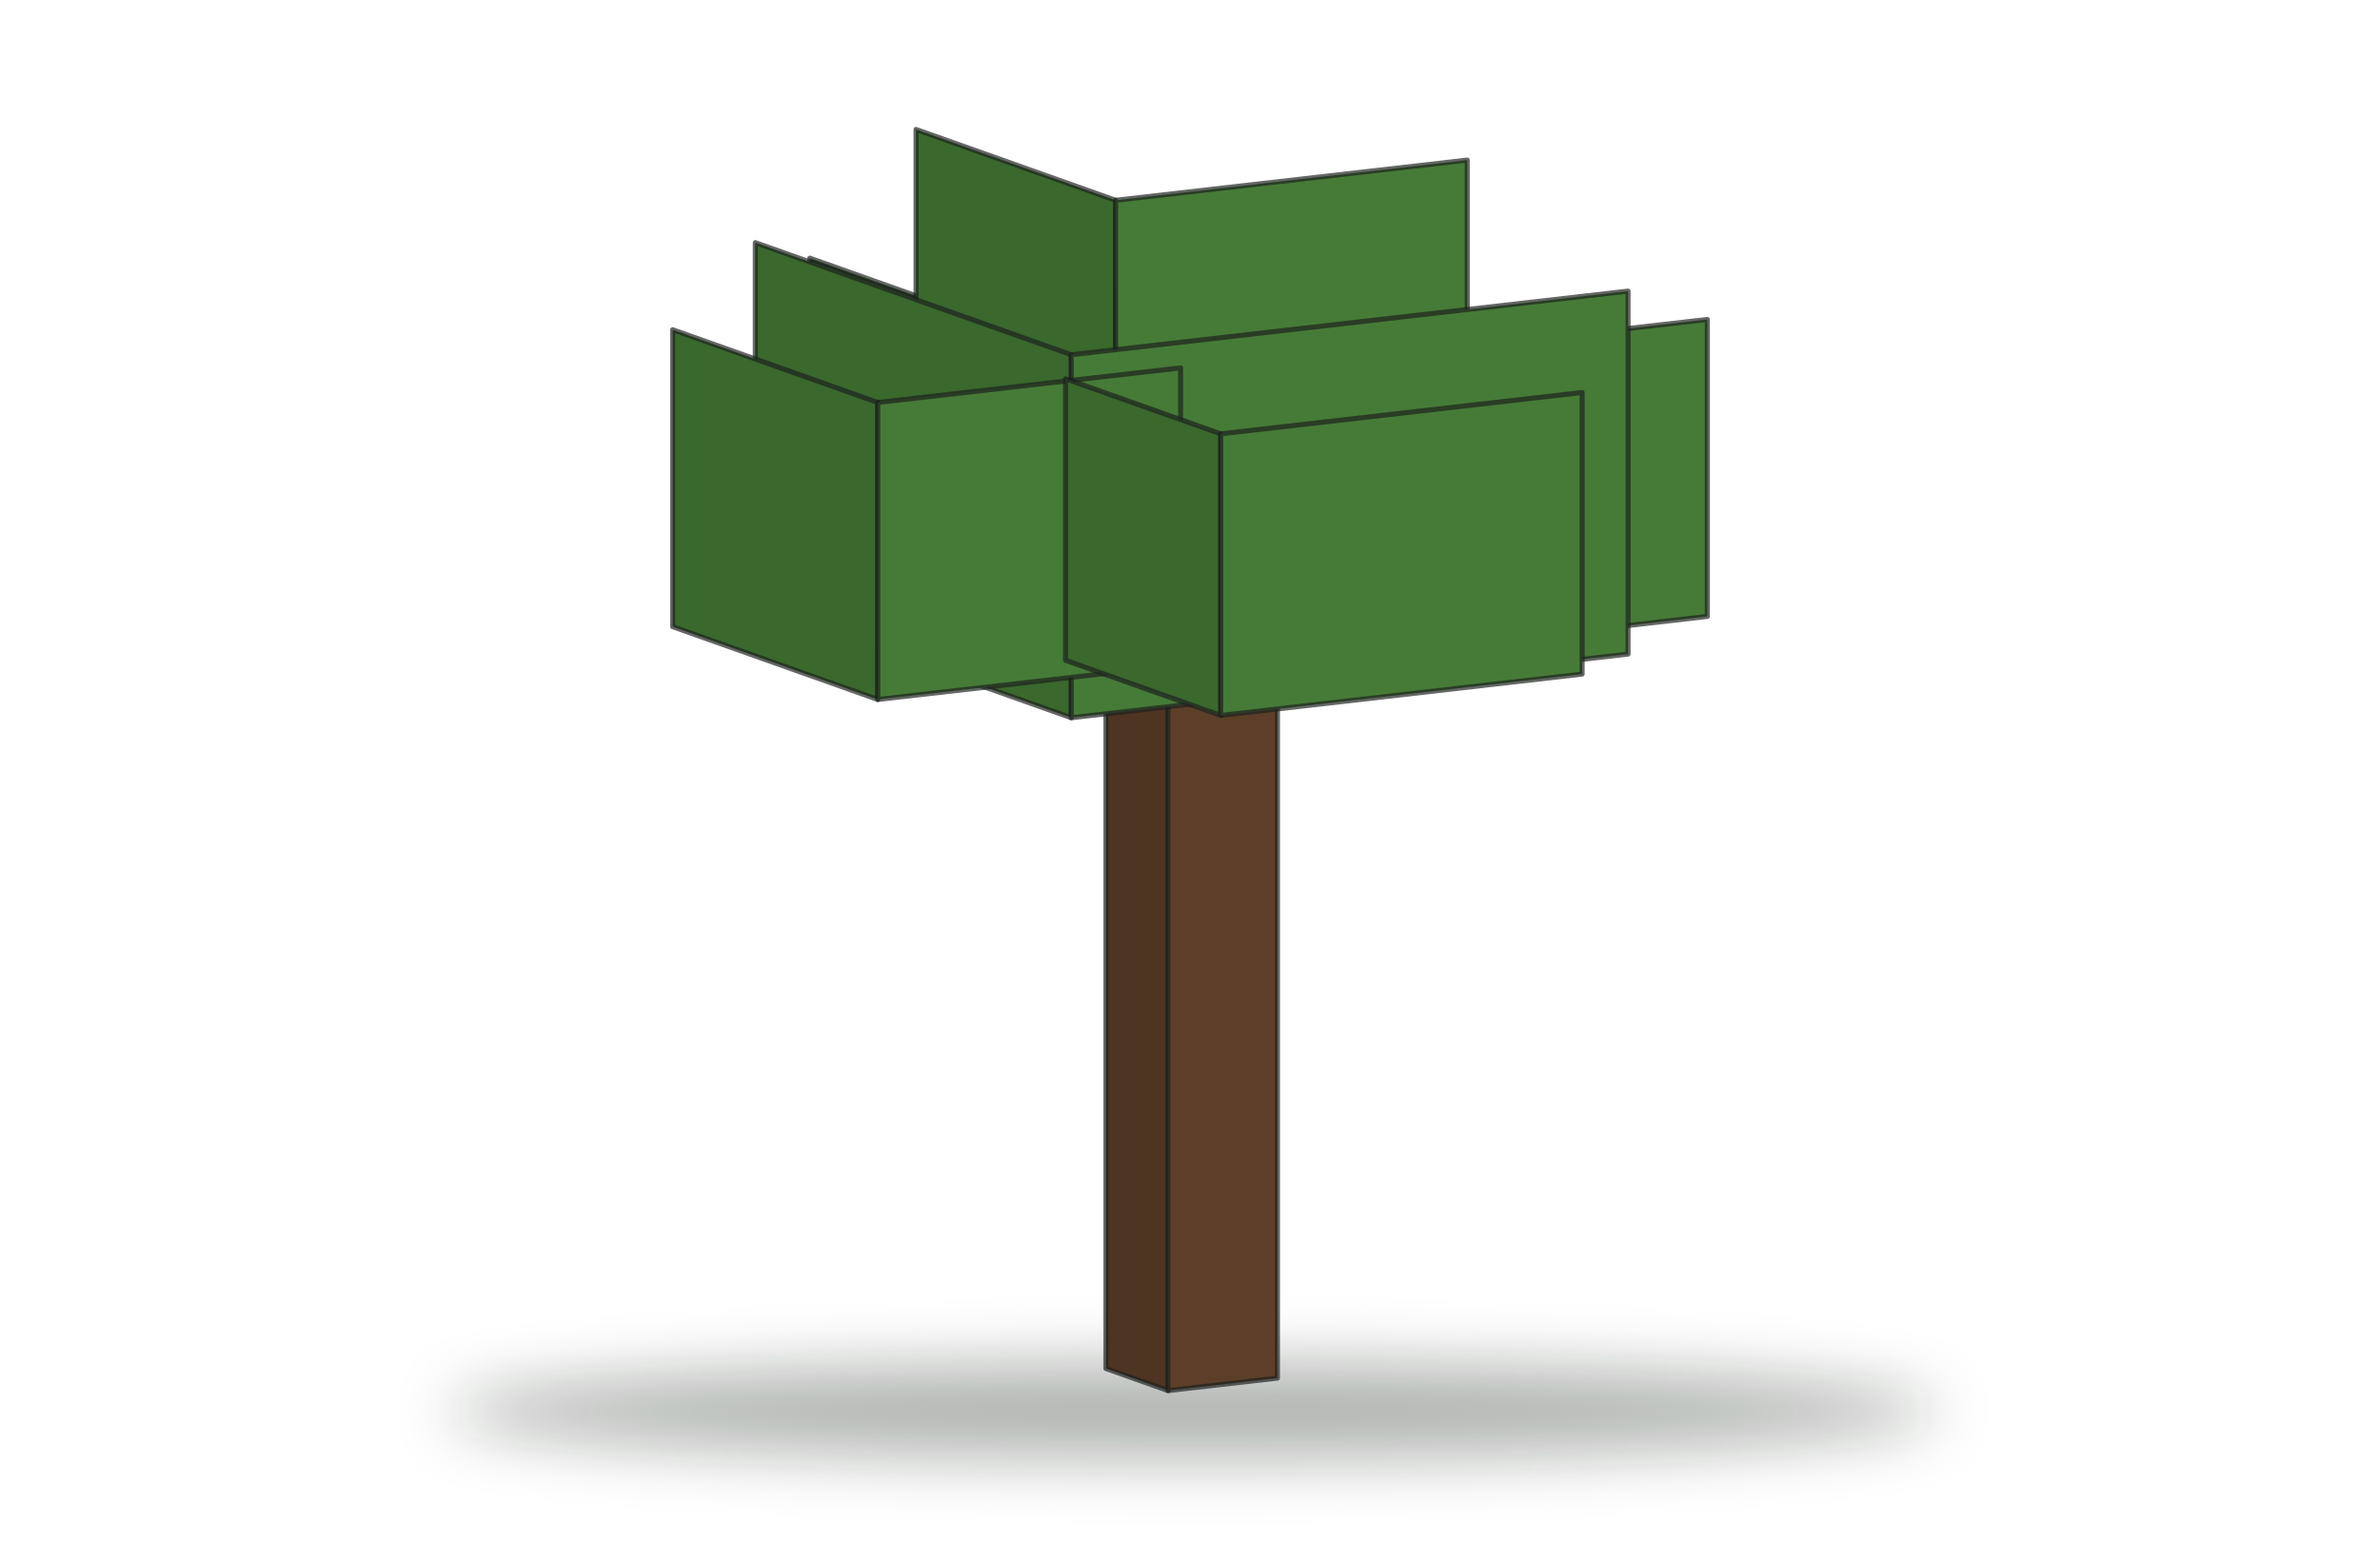
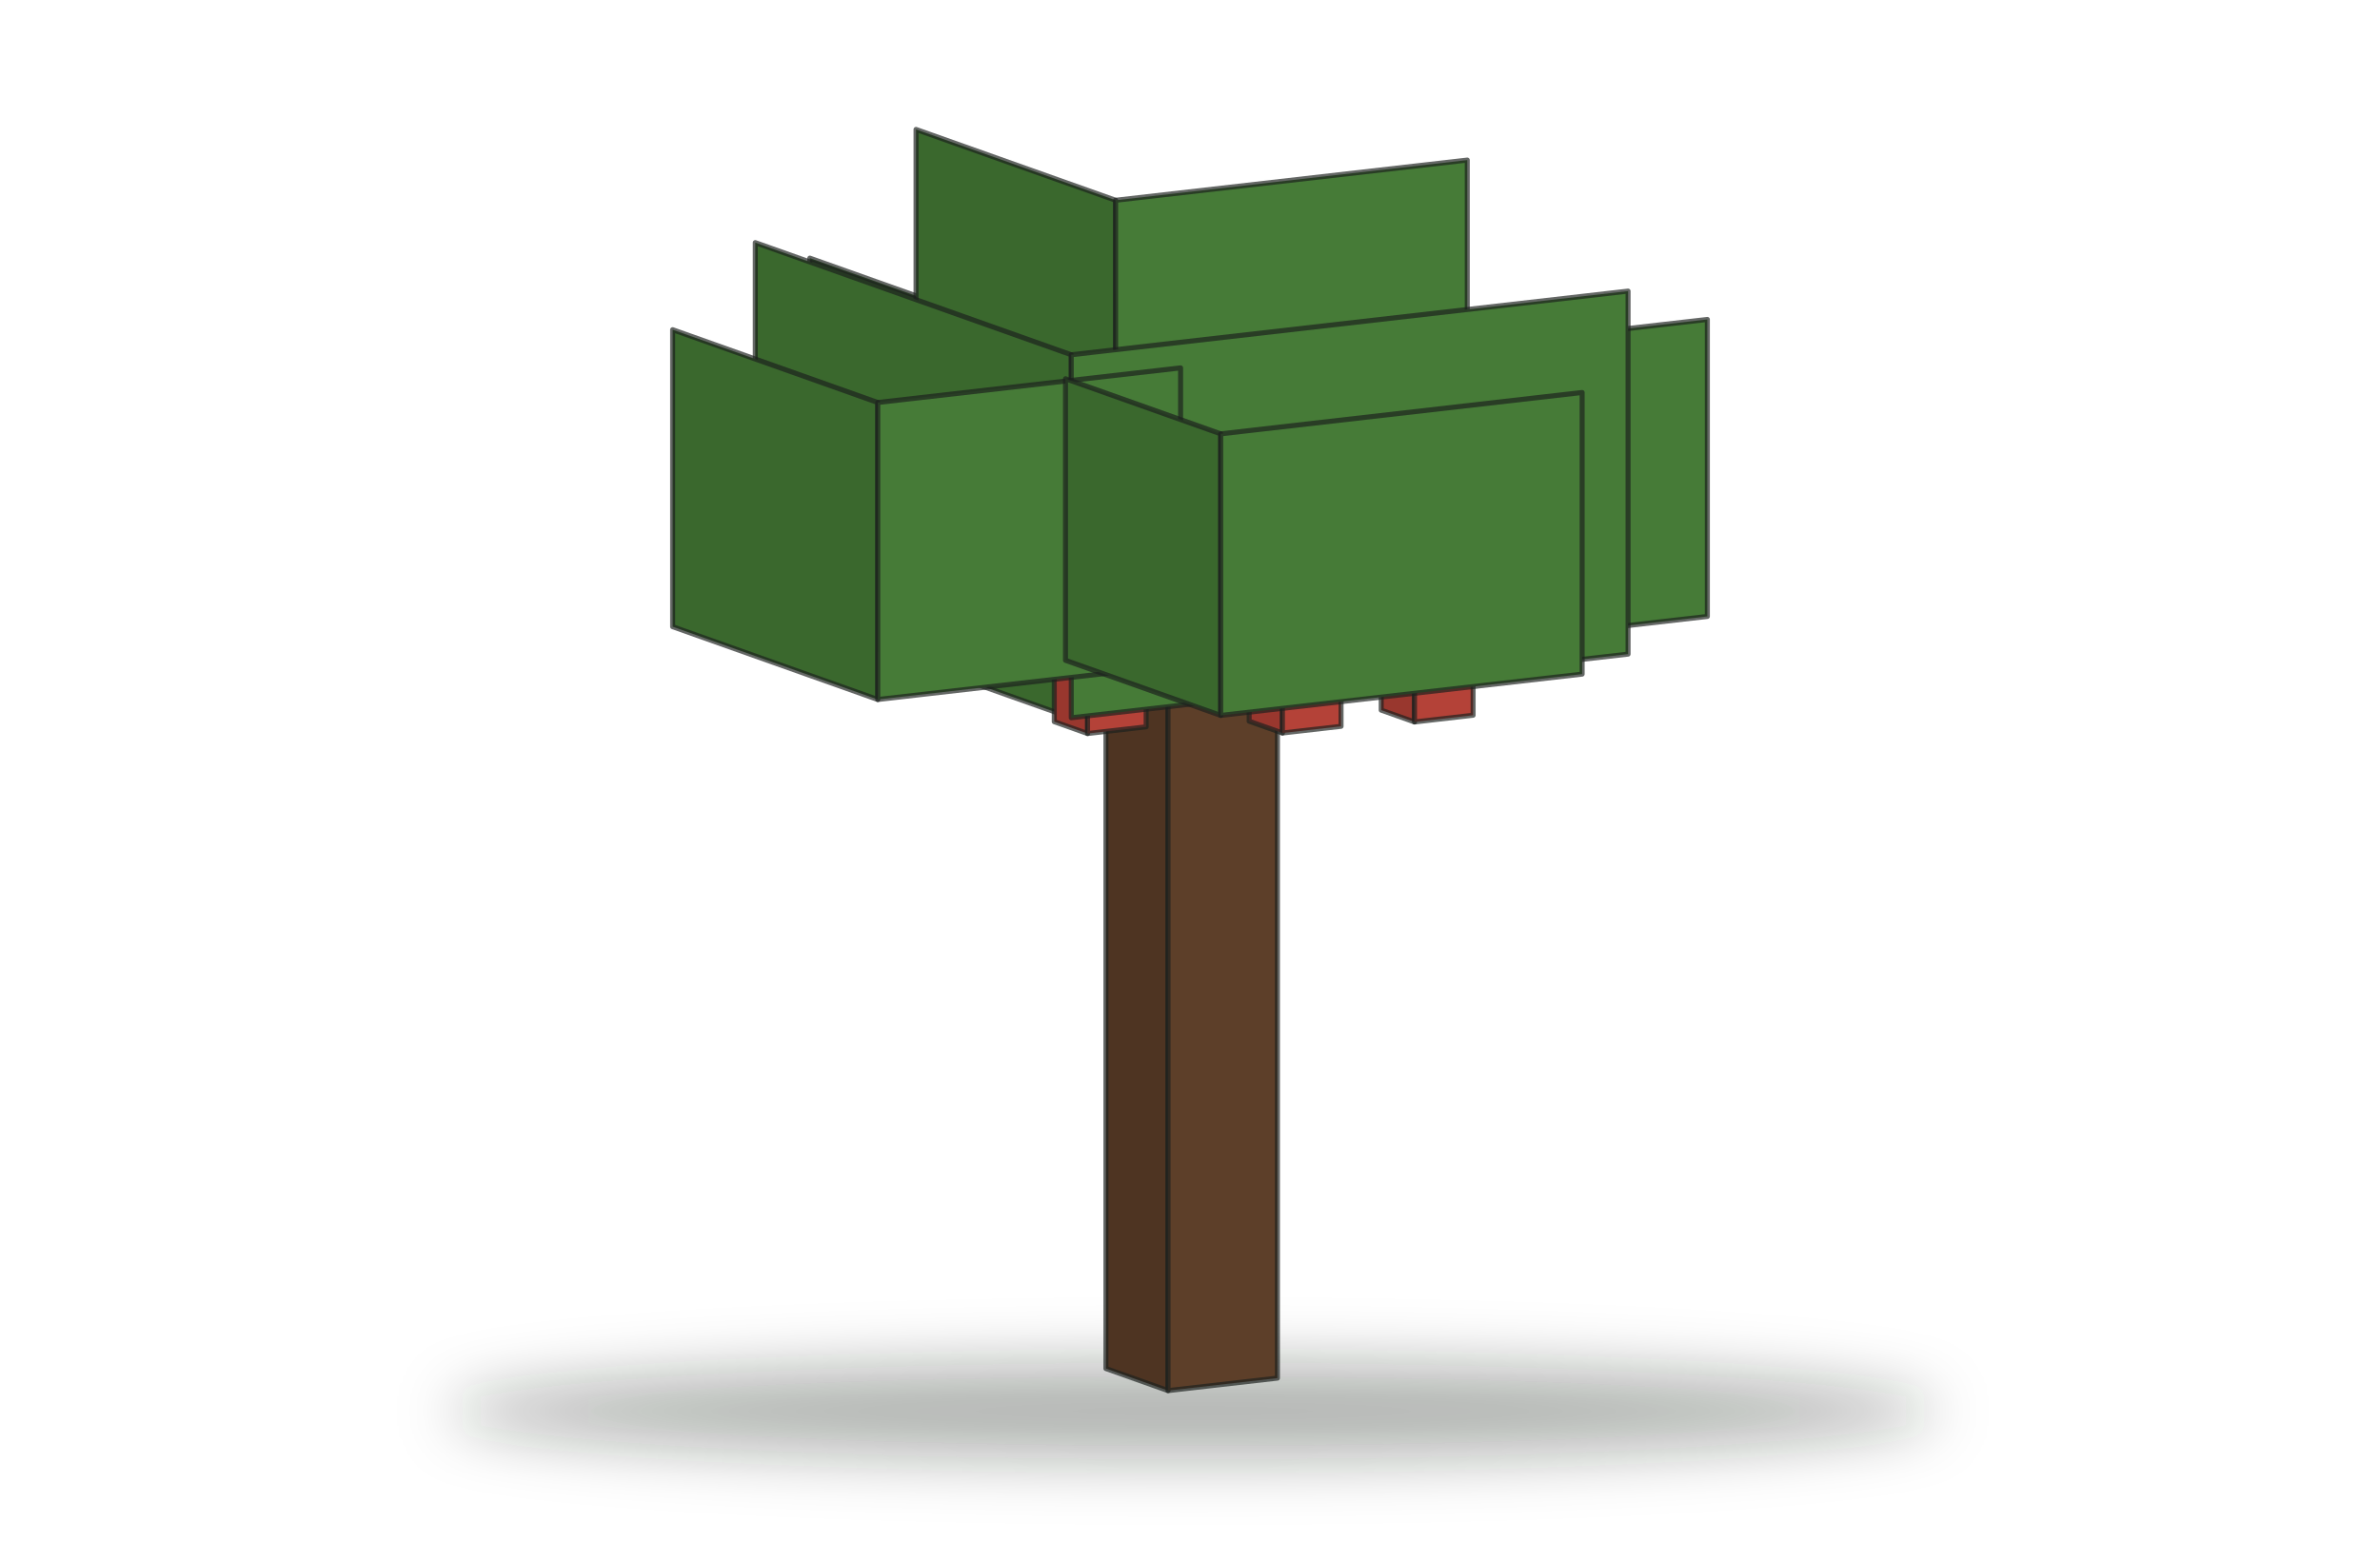
<svg xmlns="http://www.w3.org/2000/svg" width="640" height="420" viewBox="0 0 640 420" role="img" aria-labelledby="portrait-title">
  <defs>
    <filter id="portrait-glow" x="-80%" y="-80%" width="260%" height="260%">
      <feGaussianBlur stdDeviation="4" result="blur" />
      <feMerge>
        <feMergeNode in="blur" />
        <feMergeNode in="SourceGraphic" />
      </feMerge>
    </filter>
    <filter id="portrait-shadow" x="-40%" y="-80%" width="180%" height="260%">
      <feGaussianBlur stdDeviation="8" />
    </filter>
  </defs>
  <ellipse cx="320.82" cy="379.49" rx="200.33" ry="13" fill="#0c120f" opacity=".32" filter="url(#portrait-shadow)" />
  <g>
    <polygon points="258.02,155.89 258.02,83.71 217.77,69.42 217.77,141.61" fill="#3a682d" stroke="#1c211e" stroke-opacity=".68" stroke-width="1.35" stroke-linejoin="round" vector-effect="non-scaling-stroke" />
    <polygon points="349.95,145.38 349.95,73.20 258.02,83.71 258.02,155.89" fill="#467b37" stroke="#1c211e" stroke-opacity=".68" stroke-width="1.35" stroke-linejoin="round" vector-effect="non-scaling-stroke" />
    <polygon points="377.69,175.10 377.69,95.22 322.53,75.64 322.53,155.52" fill="#3a682d" stroke="#1c211e" stroke-opacity=".68" stroke-width="1.35" stroke-linejoin="round" vector-effect="non-scaling-stroke" />
    <polygon points="314.09,374.00 314.09,124.05 297.39,118.12 297.39,368.07" fill="#4e3422" stroke="#1c211e" stroke-opacity=".68" stroke-width="1.35" stroke-linejoin="round" vector-effect="non-scaling-stroke" />
    <polygon points="343.51,370.64 343.51,120.68 314.09,124.05 314.09,374.00" fill="#5d3f29" stroke="#1c211e" stroke-opacity=".68" stroke-width="1.35" stroke-linejoin="round" vector-effect="non-scaling-stroke" />
    <polygon points="343.51,120.68 326.81,114.75 297.39,118.12 314.09,124.05" fill="#62432c" stroke="#1c211e" stroke-opacity=".68" stroke-width="1.35" stroke-linejoin="round" vector-effect="non-scaling-stroke" />
    <polygon points="459.12,165.79 459.12,85.91 377.69,95.22 377.69,175.10" fill="#467b37" stroke="#1c211e" stroke-opacity=".68" stroke-width="1.35" stroke-linejoin="round" vector-effect="non-scaling-stroke" />
-     <polygon points="394.48,147.30 386.73,144.55 373.07,146.11 380.82,148.87" fill="#be463b" stroke="#1c211e" stroke-opacity=".68" stroke-width="1.35" stroke-linejoin="round" vector-effect="non-scaling-stroke" />
-     <polygon points="380.82,166.62 380.82,148.87 373.07,146.11 373.07,163.86" fill="#99372e" stroke="#1c211e" stroke-opacity=".68" stroke-width="1.35" stroke-linejoin="round" vector-effect="non-scaling-stroke" />
-     <polygon points="394.48,165.05 394.48,147.30 380.82,148.87 380.82,166.62" fill="#b44238" stroke="#1c211e" stroke-opacity=".68" stroke-width="1.35" stroke-linejoin="round" vector-effect="non-scaling-stroke" />
+     <polygon points="396.13,172.25 387.18,169.07 371.42,170.87 380.37,174.05" fill="#be463b" stroke="#1c211e" stroke-opacity=".68" stroke-width="1.35" stroke-linejoin="round" vector-effect="non-scaling-stroke" />
+     <polygon points="380.37,194.17 380.37,174.05 371.42,170.87 371.42,190.99" fill="#99372e" stroke="#1c211e" stroke-opacity=".68" stroke-width="1.35" stroke-linejoin="round" vector-effect="non-scaling-stroke" />
+     <polygon points="396.13,192.36 396.13,172.25 380.37,174.05 380.37,194.17" fill="#b44238" stroke="#1c211e" stroke-opacity=".68" stroke-width="1.35" stroke-linejoin="round" vector-effect="non-scaling-stroke" />
    <polygon points="300.00,124.86 300.00,53.86 246.33,34.81 246.33,105.81" fill="#3a682d" stroke="#1c211e" stroke-opacity=".68" stroke-width="1.35" stroke-linejoin="round" vector-effect="non-scaling-stroke" />
    <polygon points="288.07,193.04 288.07,95.41 203.10,65.25 203.10,162.88" fill="#3a682d" stroke="#1c211e" stroke-opacity=".68" stroke-width="1.35" stroke-linejoin="round" vector-effect="non-scaling-stroke" />
-     <polygon points="306.56,144.50 298.81,141.75 285.15,143.31 292.90,146.06" fill="#be463b" stroke="#1c211e" stroke-opacity=".68" stroke-width="1.35" stroke-linejoin="round" vector-effect="non-scaling-stroke" />
-     <polygon points="292.90,163.81 292.90,146.06 285.15,143.31 285.15,161.06" fill="#99372e" stroke="#1c211e" stroke-opacity=".68" stroke-width="1.35" stroke-linejoin="round" vector-effect="non-scaling-stroke" />
+     <polygon points="308.21,175.36 299.26,172.18 283.50,173.99 292.45,177.16" fill="#be463b" stroke="#1c211e" stroke-opacity=".68" stroke-width="1.35" stroke-linejoin="round" vector-effect="non-scaling-stroke" />
+     <polygon points="292.45,197.28 292.45,177.16 283.50,173.99 283.50,194.10" fill="#99372e" stroke="#1c211e" stroke-opacity=".68" stroke-width="1.35" stroke-linejoin="round" vector-effect="non-scaling-stroke" />
+     <polygon points="308.21,195.48 308.21,175.36 292.45,177.16 292.45,197.28" fill="#b44238" stroke="#1c211e" stroke-opacity=".68" stroke-width="1.35" stroke-linejoin="round" vector-effect="non-scaling-stroke" />
    <polygon points="394.56,114.05 394.56,43.05 300.00,53.86 300.00,124.86" fill="#467b37" stroke="#1c211e" stroke-opacity=".68" stroke-width="1.35" stroke-linejoin="round" vector-effect="non-scaling-stroke" />
-     <polygon points="306.56,162.25 306.56,144.50 292.90,146.06 292.90,163.81" fill="#b44238" stroke="#1c211e" stroke-opacity=".68" stroke-width="1.35" stroke-linejoin="round" vector-effect="non-scaling-stroke" />
+     <polygon points="360.62,175.22 351.67,172.05 335.91,173.85 344.85,177.03" fill="#be463b" stroke="#1c211e" stroke-opacity=".68" stroke-width="1.35" stroke-linejoin="round" vector-effect="non-scaling-stroke" />
    <polygon points="236.04,188.13 236.04,108.25 180.88,88.67 180.88,168.55" fill="#3a682d" stroke="#1c211e" stroke-opacity=".68" stroke-width="1.35" stroke-linejoin="round" vector-effect="non-scaling-stroke" />
-     <polygon points="358.97,120.70 351.22,117.95 337.56,119.51 345.31,122.26" fill="#be463b" stroke="#1c211e" stroke-opacity=".68" stroke-width="1.35" stroke-linejoin="round" vector-effect="non-scaling-stroke" />
+     <polygon points="344.85,197.14 344.85,177.03 335.91,173.85 335.91,193.97" fill="#99372e" stroke="#1c211e" stroke-opacity=".68" stroke-width="1.35" stroke-linejoin="round" vector-effect="non-scaling-stroke" />
+     <polygon points="360.62,195.34 360.62,175.22 344.85,177.03 344.85,197.14" fill="#b44238" stroke="#1c211e" stroke-opacity=".68" stroke-width="1.35" stroke-linejoin="round" vector-effect="non-scaling-stroke" />
    <polygon points="437.80,175.92 437.80,78.29 288.07,95.41 288.07,193.04" fill="#467b37" stroke="#1c211e" stroke-opacity=".68" stroke-width="1.35" stroke-linejoin="round" vector-effect="non-scaling-stroke" />
-     <polygon points="345.31,140.01 345.31,122.26 337.56,119.51 337.56,137.26" fill="#99372e" stroke="#1c211e" stroke-opacity=".68" stroke-width="1.35" stroke-linejoin="round" vector-effect="non-scaling-stroke" />
-     <polygon points="358.97,138.45 358.97,120.70 345.31,122.26 345.31,140.01" fill="#b44238" stroke="#1c211e" stroke-opacity=".68" stroke-width="1.35" stroke-linejoin="round" vector-effect="non-scaling-stroke" />
    <polygon points="317.47,178.82 317.47,98.94 236.04,108.25 236.04,188.13" fill="#467b37" stroke="#1c211e" stroke-opacity=".68" stroke-width="1.35" stroke-linejoin="round" vector-effect="non-scaling-stroke" />
    <polygon points="328.26,192.41 328.26,116.68 286.52,101.86 286.52,177.59" fill="#3a682d" stroke="#1c211e" stroke-opacity=".68" stroke-width="1.35" stroke-linejoin="round" vector-effect="non-scaling-stroke" />
    <polygon points="425.45,181.30 425.45,105.56 328.26,116.68 328.26,192.41" fill="#467b37" stroke="#1c211e" stroke-opacity=".68" stroke-width="1.35" stroke-linejoin="round" vector-effect="non-scaling-stroke" />
  </g>
</svg>
